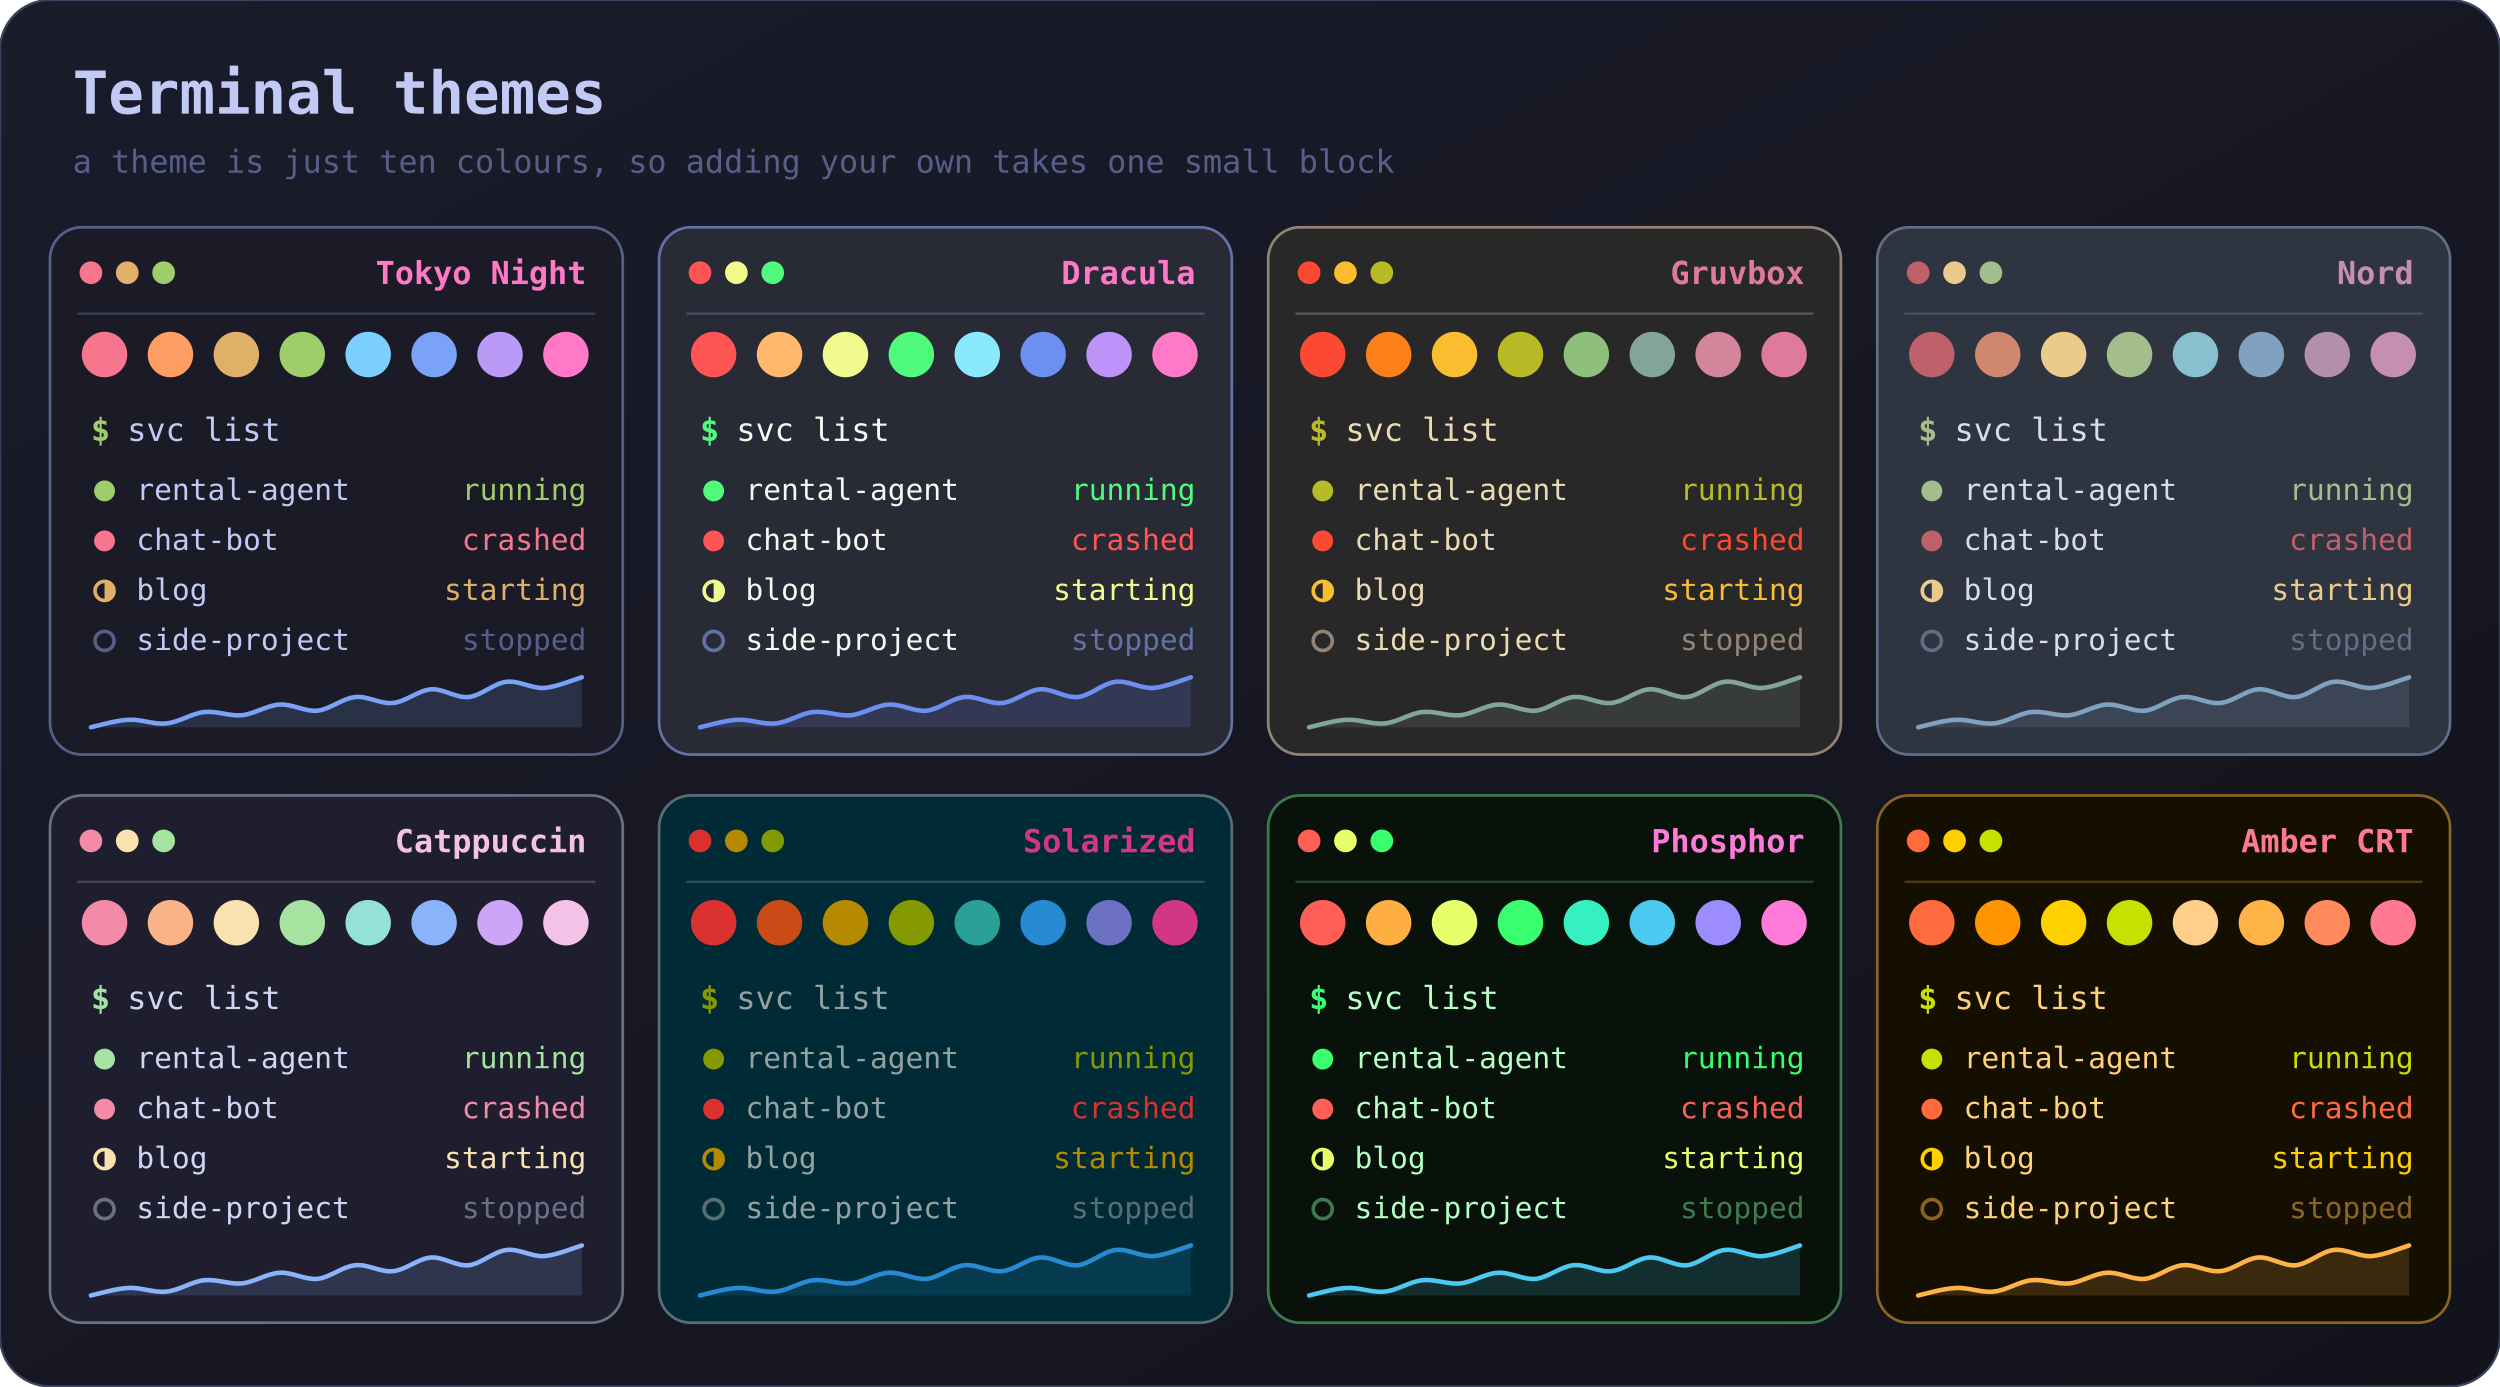
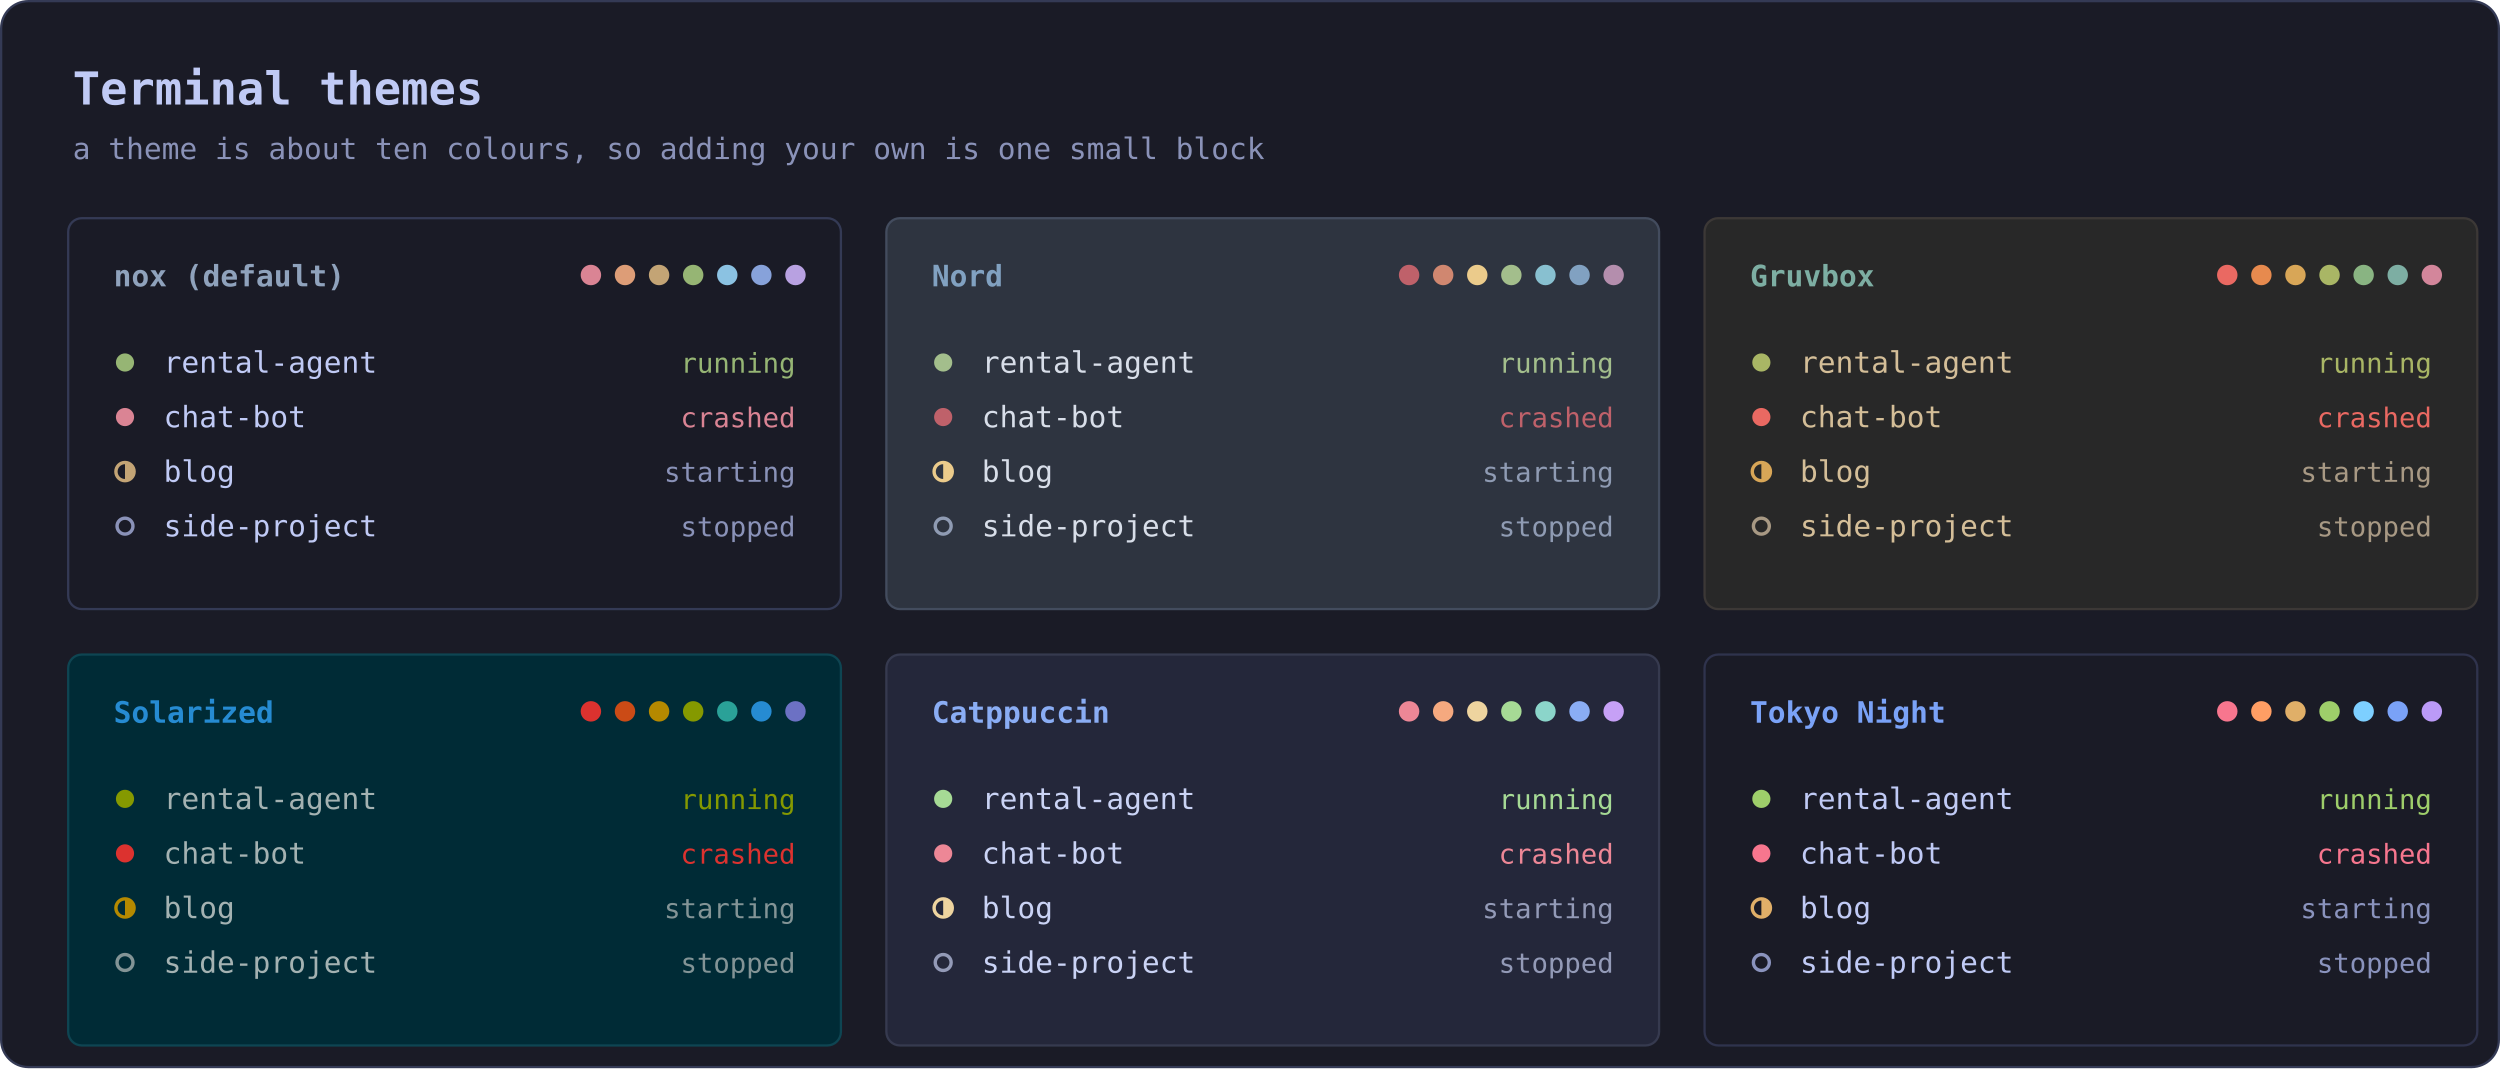
- <svg xmlns="http://www.w3.org/2000/svg" width="1100" height="610" viewBox="0 0 1100 610" role="img" aria-labelledby="title desc" font-family="ui-monospace, 'Cascadia Code', 'SF Mono', Menlo, Consolas, 'DejaVu Sans Mono', monospace">
+ <svg xmlns="http://www.w3.org/2000/svg" width="1100" height="470" viewBox="0 0 1100 470" role="img" aria-labelledby="title desc" font-family="ui-monospace, 'Cascadia Code', 'SF Mono', Menlo, Consolas, 'DejaVu Sans Mono', monospace">
  <style>
@keyframes blink{0%,49%{opacity:1}50%,100%{opacity:0}}
- @keyframes pulse{0%,100%{opacity:.30}50%{opacity:.05}}
- @keyframes flow{to{stroke-dashoffset:-18}}
- @keyframes bar{0%,100%{opacity:1}50%{opacity:.55}}
- .blink{animation:blink 1.1s steps(1) infinite}
- .pulse{animation:pulse 2s ease-in-out infinite}
- .flow{animation:flow 1s linear infinite}
- .breathe{animation:bar 2.4s ease-in-out infinite}
- @media (prefers-reduced-motion:reduce){.blink,.pulse,.flow,.breathe{animation:none}}
+ @keyframes breathe{0%,100%{opacity:1}50%{opacity:.62}}
+ .blink{animation:blink 1.2s steps(1) infinite}
+ .breathe{animation:breathe 3.4s ease-in-out infinite}
+ @media (prefers-reduced-motion:reduce){.blink,.breathe{animation:none}}
</style>
-   <defs>
-     <linearGradient id="bgt" x1="0" y1="0" x2="1" y2="1">
-       <stop offset="0" stop-color="#1b1c2b" />
-       <stop offset="1" stop-color="#12131b" />
-     </linearGradient>
-   </defs>
-   <rect x="0" y="0" width="1100" height="610" rx="22" fill="url(#bgt)" stroke="#3b4261" stroke-width="1" />
-   <text x="32" y="50" font-size="26" fill="#c0caf5" font-weight="800">Terminal themes</text>
-   <text x="32" y="76" font-size="14" fill="#565f89">a theme is just ten colours, so adding your own takes one small block</text>
-   <rect x="22" y="100" width="252" height="232" rx="14" fill="#1a1b26" stroke="#565f89" stroke-width="1.2" />
-   <circle cx="40" cy="120" r="5" fill="#f7768e" />
-   <circle cx="56" cy="120" r="5" fill="#e0af68" />
-   <circle cx="72" cy="120" r="5" fill="#9ece6a" />
-   <text x="258" y="125" font-size="14" fill="#ff79c6" font-weight="800" text-anchor="end">Tokyo Night</text>
-   <line x1="34" y1="138" x2="262" y2="138" stroke="#565f89" stroke-width="1" opacity="0.5" />
-   <circle cx="46" cy="156" r="10" fill="#f7768e" />
-   <circle cx="75" cy="156" r="10" fill="#ff9e64" />
-   <circle cx="104" cy="156" r="10" fill="#e0af68" />
-   <circle cx="133" cy="156" r="10" fill="#9ece6a" />
-   <circle cx="162" cy="156" r="10" fill="#7dcfff" />
-   <circle cx="191" cy="156" r="10" fill="#7aa2f7" />
-   <circle cx="220" cy="156" r="10" fill="#bb9af7" />
-   <circle cx="249" cy="156" r="10" fill="#ff79c6" />
-   <text x="40" y="194" font-size="14" fill="#9ece6a" font-weight="700">$</text>
-   <text x="56" y="194" font-size="14" fill="#c0caf5">svc list</text>
-   <circle cx="46" cy="216" r="4.6" fill="#9ece6a" />
-   <text x="60" y="220" font-size="13" fill="#c0caf5">rental-agent</text>
-   <text x="258" y="220" font-size="13" fill="#9ece6a" text-anchor="end">running</text>
-   <circle cx="46" cy="238" r="4.6" fill="#f7768e" />
-   <text x="60" y="242" font-size="13" fill="#c0caf5">chat-bot</text>
-   <text x="258" y="242" font-size="13" fill="#f7768e" text-anchor="end">crashed</text>
-   <circle cx="46" cy="260" r="4.2" fill="none" stroke="#e0af68" stroke-width="1.6" />
-   <path d="M46 255.8 A4.2 4.2 0 0 1 46 264.2 Z" fill="#e0af68" />
-   <text x="60" y="264" font-size="13" fill="#c0caf5">blog</text>
-   <text x="258" y="264" font-size="13" fill="#e0af68" text-anchor="end">starting</text>
-   <circle cx="46" cy="282" r="4.2" fill="none" stroke="#565f89" stroke-width="1.6" />
-   <text x="60" y="286" font-size="13" fill="#c0caf5">side-project</text>
-   <text x="258" y="286" font-size="13" fill="#565f89" text-anchor="end">stopped</text>
-   <path d="M40.0 320.0 C42.8 319.4 51.1 316.9 56.6 316.7 C62.2 316.4 67.7 318.9 73.2 318.3 C78.8 317.8 84.3 313.9 89.8 313.3 C95.4 312.7 100.9 315.2 106.5 314.7 C112.0 314.1 117.5 310.3 123.1 310.0 C128.6 309.7 134.2 313.2 139.7 312.7 C145.2 312.1 150.8 307.2 156.3 306.7 C161.8 306.1 167.4 309.9 172.9 309.3 C178.5 308.8 184.0 303.8 189.5 303.3 C195.1 302.9 200.6 307.2 206.2 306.7 C211.7 306.1 217.2 300.7 222.8 300.0 C228.3 299.3 233.8 303.0 239.4 302.7 C244.9 302.3 253.2 298.8 256.0 298.0 L256 320 L40 320 Z" fill="#7aa2f7" fill-opacity="0.16" />
-   <path d="M40.0 320.0 C42.8 319.4 51.1 316.9 56.6 316.7 C62.2 316.4 67.7 318.9 73.2 318.3 C78.8 317.8 84.3 313.9 89.8 313.3 C95.4 312.7 100.9 315.2 106.5 314.7 C112.0 314.1 117.5 310.3 123.1 310.0 C128.6 309.7 134.2 313.2 139.7 312.7 C145.2 312.1 150.8 307.2 156.3 306.7 C161.8 306.1 167.4 309.9 172.9 309.3 C178.5 308.8 184.0 303.8 189.5 303.3 C195.1 302.9 200.6 307.2 206.2 306.7 C211.7 306.1 217.2 300.7 222.8 300.0 C228.3 299.3 233.8 303.0 239.4 302.7 C244.9 302.3 253.2 298.8 256.0 298.0" fill="none" stroke="#7aa2f7" stroke-width="2" stroke-linecap="round" stroke-linejoin="round" />
-   <rect x="290" y="100" width="252" height="232" rx="14" fill="#282a36" stroke="#6272a4" stroke-width="1.2" />
-   <circle cx="308" cy="120" r="5" fill="#ff5555" />
-   <circle cx="324" cy="120" r="5" fill="#f1fa8c" />
-   <circle cx="340" cy="120" r="5" fill="#50fa7b" />
-   <text x="526" y="125" font-size="14" fill="#ff79c6" font-weight="800" text-anchor="end">Dracula</text>
-   <line x1="302" y1="138" x2="530" y2="138" stroke="#6272a4" stroke-width="1" opacity="0.5" />
-   <circle cx="314" cy="156" r="10" fill="#ff5555" />
-   <circle cx="343" cy="156" r="10" fill="#ffb86c" />
-   <circle cx="372" cy="156" r="10" fill="#f1fa8c" />
-   <circle cx="401" cy="156" r="10" fill="#50fa7b" />
-   <circle cx="430" cy="156" r="10" fill="#8be9fd" />
-   <circle cx="459" cy="156" r="10" fill="#6d8ff0" />
-   <circle cx="488" cy="156" r="10" fill="#bd93f9" />
-   <circle cx="517" cy="156" r="10" fill="#ff79c6" />
-   <text x="308" y="194" font-size="14" fill="#50fa7b" font-weight="700">$</text>
-   <text x="324" y="194" font-size="14" fill="#f8f8f2">svc list</text>
-   <circle cx="314" cy="216" r="4.6" fill="#50fa7b" />
-   <text x="328" y="220" font-size="13" fill="#f8f8f2">rental-agent</text>
-   <text x="526" y="220" font-size="13" fill="#50fa7b" text-anchor="end">running</text>
-   <circle cx="314" cy="238" r="4.6" fill="#ff5555" />
-   <text x="328" y="242" font-size="13" fill="#f8f8f2">chat-bot</text>
-   <text x="526" y="242" font-size="13" fill="#ff5555" text-anchor="end">crashed</text>
-   <circle cx="314" cy="260" r="4.2" fill="none" stroke="#f1fa8c" stroke-width="1.6" />
-   <path d="M314 255.8 A4.2 4.2 0 0 1 314 264.2 Z" fill="#f1fa8c" />
-   <text x="328" y="264" font-size="13" fill="#f8f8f2">blog</text>
-   <text x="526" y="264" font-size="13" fill="#f1fa8c" text-anchor="end">starting</text>
-   <circle cx="314" cy="282" r="4.2" fill="none" stroke="#6272a4" stroke-width="1.6" />
-   <text x="328" y="286" font-size="13" fill="#f8f8f2">side-project</text>
-   <text x="526" y="286" font-size="13" fill="#6272a4" text-anchor="end">stopped</text>
-   <path d="M308.0 320.0 C310.8 319.4 319.1 316.9 324.6 316.7 C330.2 316.4 335.7 318.9 341.2 318.3 C346.8 317.8 352.3 313.9 357.8 313.3 C363.4 312.7 368.9 315.2 374.5 314.7 C380.0 314.1 385.5 310.3 391.1 310.0 C396.6 309.7 402.2 313.2 407.7 312.7 C413.2 312.1 418.8 307.2 424.3 306.7 C429.8 306.1 435.4 309.9 440.9 309.3 C446.5 308.8 452.0 303.8 457.5 303.3 C463.1 302.9 468.6 307.2 474.2 306.7 C479.7 306.1 485.2 300.7 490.8 300.0 C496.3 299.3 501.8 303.0 507.4 302.7 C512.9 302.3 521.2 298.8 524.0 298.0 L524 320 L308 320 Z" fill="#6d8ff0" fill-opacity="0.16" />
-   <path d="M308.0 320.0 C310.8 319.4 319.1 316.9 324.6 316.7 C330.2 316.4 335.7 318.9 341.2 318.3 C346.8 317.8 352.3 313.9 357.8 313.3 C363.4 312.7 368.9 315.2 374.5 314.7 C380.0 314.1 385.5 310.3 391.1 310.0 C396.6 309.7 402.2 313.2 407.7 312.7 C413.2 312.1 418.8 307.2 424.3 306.7 C429.8 306.1 435.4 309.9 440.9 309.3 C446.5 308.8 452.0 303.8 457.5 303.3 C463.1 302.9 468.6 307.2 474.2 306.7 C479.7 306.1 485.2 300.7 490.8 300.0 C496.3 299.3 501.8 303.0 507.4 302.7 C512.9 302.3 521.2 298.8 524.0 298.0" fill="none" stroke="#6d8ff0" stroke-width="2" stroke-linecap="round" stroke-linejoin="round" />
-   <rect x="558" y="100" width="252" height="232" rx="14" fill="#282828" stroke="#928374" stroke-width="1.2" />
-   <circle cx="576" cy="120" r="5" fill="#fb4934" />
-   <circle cx="592" cy="120" r="5" fill="#fabd2f" />
-   <circle cx="608" cy="120" r="5" fill="#b8bb26" />
-   <text x="794" y="125" font-size="14" fill="#e07a9b" font-weight="800" text-anchor="end">Gruvbox</text>
-   <line x1="570" y1="138" x2="798" y2="138" stroke="#928374" stroke-width="1" opacity="0.5" />
-   <circle cx="582" cy="156" r="10" fill="#fb4934" />
-   <circle cx="611" cy="156" r="10" fill="#fe8019" />
-   <circle cx="640" cy="156" r="10" fill="#fabd2f" />
-   <circle cx="669" cy="156" r="10" fill="#b8bb26" />
-   <circle cx="698" cy="156" r="10" fill="#8ec07c" />
-   <circle cx="727" cy="156" r="10" fill="#83a598" />
-   <circle cx="756" cy="156" r="10" fill="#d3869b" />
-   <circle cx="785" cy="156" r="10" fill="#e07a9b" />
-   <text x="576" y="194" font-size="14" fill="#b8bb26" font-weight="700">$</text>
-   <text x="592" y="194" font-size="14" fill="#ebdbb2">svc list</text>
-   <circle cx="582" cy="216" r="4.6" fill="#b8bb26" />
-   <text x="596" y="220" font-size="13" fill="#ebdbb2">rental-agent</text>
-   <text x="794" y="220" font-size="13" fill="#b8bb26" text-anchor="end">running</text>
-   <circle cx="582" cy="238" r="4.6" fill="#fb4934" />
-   <text x="596" y="242" font-size="13" fill="#ebdbb2">chat-bot</text>
-   <text x="794" y="242" font-size="13" fill="#fb4934" text-anchor="end">crashed</text>
-   <circle cx="582" cy="260" r="4.2" fill="none" stroke="#fabd2f" stroke-width="1.6" />
-   <path d="M582 255.8 A4.2 4.2 0 0 1 582 264.2 Z" fill="#fabd2f" />
-   <text x="596" y="264" font-size="13" fill="#ebdbb2">blog</text>
-   <text x="794" y="264" font-size="13" fill="#fabd2f" text-anchor="end">starting</text>
-   <circle cx="582" cy="282" r="4.2" fill="none" stroke="#928374" stroke-width="1.6" />
-   <text x="596" y="286" font-size="13" fill="#ebdbb2">side-project</text>
-   <text x="794" y="286" font-size="13" fill="#928374" text-anchor="end">stopped</text>
-   <path d="M576.0 320.0 C578.8 319.4 587.1 316.9 592.6 316.7 C598.2 316.4 603.7 318.9 609.2 318.3 C614.8 317.8 620.3 313.9 625.8 313.3 C631.4 312.7 636.9 315.2 642.5 314.7 C648.0 314.1 653.5 310.3 659.1 310.0 C664.6 309.7 670.2 313.2 675.7 312.7 C681.2 312.1 686.8 307.2 692.3 306.7 C697.8 306.1 703.4 309.9 708.9 309.3 C714.5 308.8 720.0 303.8 725.5 303.3 C731.1 302.9 736.6 307.2 742.2 306.7 C747.7 306.1 753.2 300.7 758.8 300.0 C764.3 299.3 769.8 303.0 775.4 302.7 C780.9 302.3 789.2 298.8 792.0 298.0 L792 320 L576 320 Z" fill="#83a598" fill-opacity="0.16" />
-   <path d="M576.0 320.0 C578.8 319.4 587.1 316.9 592.6 316.7 C598.2 316.4 603.7 318.9 609.2 318.3 C614.8 317.8 620.3 313.9 625.8 313.3 C631.4 312.7 636.9 315.2 642.5 314.7 C648.0 314.1 653.5 310.3 659.1 310.0 C664.6 309.7 670.2 313.2 675.7 312.7 C681.2 312.1 686.8 307.2 692.3 306.7 C697.8 306.1 703.4 309.9 708.9 309.3 C714.5 308.8 720.0 303.8 725.5 303.3 C731.1 302.9 736.6 307.2 742.2 306.7 C747.7 306.1 753.2 300.7 758.8 300.0 C764.3 299.3 769.8 303.0 775.4 302.7 C780.9 302.3 789.2 298.8 792.0 298.0" fill="none" stroke="#83a598" stroke-width="2" stroke-linecap="round" stroke-linejoin="round" />
-   <rect x="826" y="100" width="252" height="232" rx="14" fill="#2e3440" stroke="#616e88" stroke-width="1.2" />
-   <circle cx="844" cy="120" r="5" fill="#bf616a" />
-   <circle cx="860" cy="120" r="5" fill="#ebcb8b" />
-   <circle cx="876" cy="120" r="5" fill="#a3be8c" />
-   <text x="1062" y="125" font-size="14" fill="#c58fb2" font-weight="800" text-anchor="end">Nord</text>
-   <line x1="838" y1="138" x2="1066" y2="138" stroke="#616e88" stroke-width="1" opacity="0.5" />
-   <circle cx="850" cy="156" r="10" fill="#bf616a" />
-   <circle cx="879" cy="156" r="10" fill="#d08770" />
-   <circle cx="908" cy="156" r="10" fill="#ebcb8b" />
-   <circle cx="937" cy="156" r="10" fill="#a3be8c" />
-   <circle cx="966" cy="156" r="10" fill="#88c0d0" />
-   <circle cx="995" cy="156" r="10" fill="#81a1c1" />
-   <circle cx="1024" cy="156" r="10" fill="#b48ead" />
-   <circle cx="1053" cy="156" r="10" fill="#c58fb2" />
-   <text x="844" y="194" font-size="14" fill="#a3be8c" font-weight="700">$</text>
-   <text x="860" y="194" font-size="14" fill="#d8dee9">svc list</text>
-   <circle cx="850" cy="216" r="4.6" fill="#a3be8c" />
-   <text x="864" y="220" font-size="13" fill="#d8dee9">rental-agent</text>
-   <text x="1062" y="220" font-size="13" fill="#a3be8c" text-anchor="end">running</text>
-   <circle cx="850" cy="238" r="4.6" fill="#bf616a" />
-   <text x="864" y="242" font-size="13" fill="#d8dee9">chat-bot</text>
-   <text x="1062" y="242" font-size="13" fill="#bf616a" text-anchor="end">crashed</text>
-   <circle cx="850" cy="260" r="4.2" fill="none" stroke="#ebcb8b" stroke-width="1.6" />
-   <path d="M850 255.8 A4.2 4.2 0 0 1 850 264.2 Z" fill="#ebcb8b" />
-   <text x="864" y="264" font-size="13" fill="#d8dee9">blog</text>
-   <text x="1062" y="264" font-size="13" fill="#ebcb8b" text-anchor="end">starting</text>
-   <circle cx="850" cy="282" r="4.2" fill="none" stroke="#616e88" stroke-width="1.6" />
-   <text x="864" y="286" font-size="13" fill="#d8dee9">side-project</text>
-   <text x="1062" y="286" font-size="13" fill="#616e88" text-anchor="end">stopped</text>
-   <path d="M844.0 320.0 C846.8 319.4 855.1 316.9 860.6 316.7 C866.2 316.4 871.7 318.9 877.2 318.3 C882.8 317.8 888.3 313.9 893.8 313.3 C899.4 312.7 904.9 315.2 910.5 314.7 C916.0 314.1 921.5 310.3 927.1 310.0 C932.6 309.7 938.2 313.2 943.7 312.7 C949.2 312.1 954.8 307.2 960.3 306.7 C965.8 306.1 971.4 309.9 976.9 309.3 C982.5 308.8 988.0 303.8 993.5 303.3 C999.1 302.9 1004.6 307.2 1010.2 306.7 C1015.7 306.1 1021.2 300.7 1026.8 300.0 C1032.3 299.3 1037.8 303.0 1043.4 302.7 C1048.9 302.3 1057.2 298.8 1060.0 298.0 L1060 320 L844 320 Z" fill="#81a1c1" fill-opacity="0.16" />
-   <path d="M844.0 320.0 C846.8 319.4 855.1 316.9 860.6 316.7 C866.2 316.4 871.7 318.9 877.2 318.3 C882.8 317.8 888.3 313.9 893.8 313.3 C899.4 312.7 904.9 315.2 910.5 314.7 C916.0 314.1 921.5 310.3 927.1 310.0 C932.6 309.7 938.2 313.2 943.7 312.7 C949.2 312.1 954.8 307.2 960.3 306.7 C965.8 306.1 971.4 309.9 976.9 309.3 C982.5 308.8 988.0 303.8 993.5 303.3 C999.1 302.9 1004.6 307.2 1010.2 306.7 C1015.7 306.1 1021.2 300.7 1026.8 300.0 C1032.3 299.3 1037.8 303.0 1043.4 302.7 C1048.9 302.3 1057.2 298.8 1060.0 298.0" fill="none" stroke="#81a1c1" stroke-width="2" stroke-linecap="round" stroke-linejoin="round" />
-   <rect x="22" y="350" width="252" height="232" rx="14" fill="#1e1e2e" stroke="#6c7086" stroke-width="1.2" />
-   <circle cx="40" cy="370" r="5" fill="#f38ba8" />
-   <circle cx="56" cy="370" r="5" fill="#f9e2af" />
-   <circle cx="72" cy="370" r="5" fill="#a6e3a1" />
-   <text x="258" y="375" font-size="14" fill="#f5c2e7" font-weight="800" text-anchor="end">Catppuccin</text>
-   <line x1="34" y1="388" x2="262" y2="388" stroke="#6c7086" stroke-width="1" opacity="0.5" />
-   <circle cx="46" cy="406" r="10" fill="#f38ba8" />
-   <circle cx="75" cy="406" r="10" fill="#fab387" />
-   <circle cx="104" cy="406" r="10" fill="#f9e2af" />
-   <circle cx="133" cy="406" r="10" fill="#a6e3a1" />
-   <circle cx="162" cy="406" r="10" fill="#94e2d5" />
-   <circle cx="191" cy="406" r="10" fill="#89b4fa" />
-   <circle cx="220" cy="406" r="10" fill="#cba6f7" />
-   <circle cx="249" cy="406" r="10" fill="#f5c2e7" />
-   <text x="40" y="444" font-size="14" fill="#a6e3a1" font-weight="700">$</text>
-   <text x="56" y="444" font-size="14" fill="#cdd6f4">svc list</text>
-   <circle cx="46" cy="466" r="4.6" fill="#a6e3a1" />
-   <text x="60" y="470" font-size="13" fill="#cdd6f4">rental-agent</text>
-   <text x="258" y="470" font-size="13" fill="#a6e3a1" text-anchor="end">running</text>
-   <circle cx="46" cy="488" r="4.6" fill="#f38ba8" />
-   <text x="60" y="492" font-size="13" fill="#cdd6f4">chat-bot</text>
-   <text x="258" y="492" font-size="13" fill="#f38ba8" text-anchor="end">crashed</text>
-   <circle cx="46" cy="510" r="4.2" fill="none" stroke="#f9e2af" stroke-width="1.6" />
-   <path d="M46 505.8 A4.2 4.2 0 0 1 46 514.2 Z" fill="#f9e2af" />
-   <text x="60" y="514" font-size="13" fill="#cdd6f4">blog</text>
-   <text x="258" y="514" font-size="13" fill="#f9e2af" text-anchor="end">starting</text>
-   <circle cx="46" cy="532" r="4.2" fill="none" stroke="#6c7086" stroke-width="1.6" />
-   <text x="60" y="536" font-size="13" fill="#cdd6f4">side-project</text>
-   <text x="258" y="536" font-size="13" fill="#6c7086" text-anchor="end">stopped</text>
-   <path d="M40.0 570.0 C42.8 569.4 51.1 566.9 56.6 566.7 C62.2 566.4 67.7 568.9 73.2 568.3 C78.8 567.8 84.3 563.9 89.8 563.3 C95.4 562.7 100.9 565.2 106.5 564.7 C112.0 564.1 117.5 560.3 123.1 560.0 C128.6 559.7 134.2 563.2 139.7 562.7 C145.2 562.1 150.8 557.2 156.3 556.7 C161.8 556.1 167.4 559.9 172.9 559.3 C178.5 558.8 184.0 553.8 189.5 553.3 C195.1 552.9 200.6 557.2 206.2 556.7 C211.7 556.1 217.2 550.7 222.8 550.0 C228.3 549.3 233.8 553.0 239.4 552.7 C244.9 552.3 253.2 548.8 256.0 548.0 L256 570 L40 570 Z" fill="#89b4fa" fill-opacity="0.16" />
-   <path d="M40.0 570.0 C42.8 569.4 51.1 566.9 56.6 566.7 C62.2 566.4 67.7 568.9 73.2 568.3 C78.8 567.8 84.3 563.9 89.8 563.3 C95.4 562.7 100.9 565.2 106.5 564.7 C112.0 564.1 117.5 560.3 123.1 560.0 C128.6 559.7 134.2 563.2 139.7 562.7 C145.2 562.1 150.8 557.2 156.3 556.7 C161.8 556.1 167.4 559.9 172.9 559.3 C178.5 558.8 184.0 553.8 189.5 553.3 C195.1 552.9 200.6 557.2 206.2 556.7 C211.7 556.1 217.2 550.7 222.8 550.0 C228.3 549.3 233.8 553.0 239.4 552.7 C244.9 552.3 253.2 548.8 256.0 548.0" fill="none" stroke="#89b4fa" stroke-width="2" stroke-linecap="round" stroke-linejoin="round" />
-   <rect x="290" y="350" width="252" height="232" rx="14" fill="#002b36" stroke="#586e75" stroke-width="1.2" />
-   <circle cx="308" cy="370" r="5" fill="#dc322f" />
-   <circle cx="324" cy="370" r="5" fill="#b58900" />
-   <circle cx="340" cy="370" r="5" fill="#859900" />
-   <text x="526" y="375" font-size="14" fill="#d33682" font-weight="800" text-anchor="end">Solarized</text>
-   <line x1="302" y1="388" x2="530" y2="388" stroke="#586e75" stroke-width="1" opacity="0.5" />
-   <circle cx="314" cy="406" r="10" fill="#dc322f" />
-   <circle cx="343" cy="406" r="10" fill="#cb4b16" />
-   <circle cx="372" cy="406" r="10" fill="#b58900" />
-   <circle cx="401" cy="406" r="10" fill="#859900" />
-   <circle cx="430" cy="406" r="10" fill="#2aa198" />
-   <circle cx="459" cy="406" r="10" fill="#268bd2" />
-   <circle cx="488" cy="406" r="10" fill="#6c71c4" />
-   <circle cx="517" cy="406" r="10" fill="#d33682" />
-   <text x="308" y="444" font-size="14" fill="#859900" font-weight="700">$</text>
-   <text x="324" y="444" font-size="14" fill="#93a1a1">svc list</text>
-   <circle cx="314" cy="466" r="4.6" fill="#859900" />
-   <text x="328" y="470" font-size="13" fill="#93a1a1">rental-agent</text>
-   <text x="526" y="470" font-size="13" fill="#859900" text-anchor="end">running</text>
-   <circle cx="314" cy="488" r="4.6" fill="#dc322f" />
-   <text x="328" y="492" font-size="13" fill="#93a1a1">chat-bot</text>
-   <text x="526" y="492" font-size="13" fill="#dc322f" text-anchor="end">crashed</text>
-   <circle cx="314" cy="510" r="4.2" fill="none" stroke="#b58900" stroke-width="1.6" />
-   <path d="M314 505.8 A4.2 4.2 0 0 1 314 514.2 Z" fill="#b58900" />
-   <text x="328" y="514" font-size="13" fill="#93a1a1">blog</text>
-   <text x="526" y="514" font-size="13" fill="#b58900" text-anchor="end">starting</text>
-   <circle cx="314" cy="532" r="4.2" fill="none" stroke="#586e75" stroke-width="1.6" />
-   <text x="328" y="536" font-size="13" fill="#93a1a1">side-project</text>
-   <text x="526" y="536" font-size="13" fill="#586e75" text-anchor="end">stopped</text>
-   <path d="M308.0 570.0 C310.8 569.4 319.1 566.9 324.6 566.7 C330.2 566.4 335.7 568.9 341.2 568.3 C346.8 567.8 352.3 563.9 357.8 563.3 C363.4 562.7 368.9 565.2 374.5 564.7 C380.0 564.1 385.5 560.3 391.1 560.0 C396.6 559.7 402.2 563.2 407.7 562.7 C413.2 562.1 418.8 557.2 424.3 556.7 C429.8 556.1 435.4 559.9 440.9 559.3 C446.5 558.8 452.0 553.8 457.5 553.3 C463.1 552.9 468.6 557.2 474.2 556.7 C479.7 556.1 485.2 550.7 490.8 550.0 C496.3 549.3 501.8 553.0 507.4 552.7 C512.9 552.3 521.2 548.8 524.0 548.0 L524 570 L308 570 Z" fill="#268bd2" fill-opacity="0.16" />
-   <path d="M308.0 570.0 C310.8 569.4 319.1 566.9 324.6 566.7 C330.2 566.4 335.7 568.9 341.2 568.3 C346.8 567.8 352.3 563.9 357.8 563.3 C363.4 562.7 368.9 565.2 374.5 564.7 C380.0 564.1 385.5 560.3 391.1 560.0 C396.6 559.7 402.2 563.2 407.7 562.7 C413.2 562.1 418.8 557.2 424.3 556.7 C429.8 556.1 435.4 559.9 440.9 559.3 C446.5 558.8 452.0 553.8 457.5 553.3 C463.1 552.9 468.6 557.2 474.2 556.7 C479.7 556.1 485.2 550.7 490.8 550.0 C496.3 549.3 501.8 553.0 507.4 552.7 C512.9 552.3 521.2 548.8 524.0 548.0" fill="none" stroke="#268bd2" stroke-width="2" stroke-linecap="round" stroke-linejoin="round" />
-   <rect x="558" y="350" width="252" height="232" rx="14" fill="#08110a" stroke="#3f7a4d" stroke-width="1.2" />
-   <circle cx="576" cy="370" r="5" fill="#ff5f56" />
-   <circle cx="592" cy="370" r="5" fill="#e6ff6b" />
-   <circle cx="608" cy="370" r="5" fill="#39ff6e" />
-   <text x="794" y="375" font-size="14" fill="#ff7ad9" font-weight="800" text-anchor="end">Phosphor</text>
-   <line x1="570" y1="388" x2="798" y2="388" stroke="#3f7a4d" stroke-width="1" opacity="0.5" />
-   <circle cx="582" cy="406" r="10" fill="#ff5f56" />
-   <circle cx="611" cy="406" r="10" fill="#ffae42" />
-   <circle cx="640" cy="406" r="10" fill="#e6ff6b" />
-   <circle cx="669" cy="406" r="10" fill="#39ff6e" />
-   <circle cx="698" cy="406" r="10" fill="#35f0c0" />
-   <circle cx="727" cy="406" r="10" fill="#4cc9f0" />
-   <circle cx="756" cy="406" r="10" fill="#9d8cff" />
-   <circle cx="785" cy="406" r="10" fill="#ff7ad9" />
-   <text x="576" y="444" font-size="14" fill="#39ff6e" font-weight="700">$</text>
-   <text x="592" y="444" font-size="14" fill="#b6ffc4">svc list</text>
-   <circle cx="582" cy="466" r="4.6" fill="#39ff6e" />
-   <text x="596" y="470" font-size="13" fill="#b6ffc4">rental-agent</text>
-   <text x="794" y="470" font-size="13" fill="#39ff6e" text-anchor="end">running</text>
-   <circle cx="582" cy="488" r="4.6" fill="#ff5f56" />
-   <text x="596" y="492" font-size="13" fill="#b6ffc4">chat-bot</text>
-   <text x="794" y="492" font-size="13" fill="#ff5f56" text-anchor="end">crashed</text>
-   <circle cx="582" cy="510" r="4.2" fill="none" stroke="#e6ff6b" stroke-width="1.6" />
-   <path d="M582 505.8 A4.2 4.2 0 0 1 582 514.2 Z" fill="#e6ff6b" />
-   <text x="596" y="514" font-size="13" fill="#b6ffc4">blog</text>
-   <text x="794" y="514" font-size="13" fill="#e6ff6b" text-anchor="end">starting</text>
-   <circle cx="582" cy="532" r="4.2" fill="none" stroke="#3f7a4d" stroke-width="1.6" />
-   <text x="596" y="536" font-size="13" fill="#b6ffc4">side-project</text>
-   <text x="794" y="536" font-size="13" fill="#3f7a4d" text-anchor="end">stopped</text>
-   <path d="M576.0 570.0 C578.8 569.4 587.1 566.9 592.6 566.7 C598.2 566.4 603.7 568.9 609.2 568.3 C614.8 567.8 620.3 563.9 625.8 563.3 C631.4 562.7 636.9 565.2 642.5 564.7 C648.0 564.1 653.5 560.3 659.1 560.0 C664.6 559.7 670.2 563.2 675.7 562.7 C681.2 562.1 686.8 557.2 692.3 556.7 C697.8 556.1 703.4 559.9 708.9 559.3 C714.5 558.8 720.0 553.8 725.5 553.3 C731.1 552.9 736.6 557.2 742.2 556.7 C747.7 556.1 753.2 550.7 758.8 550.0 C764.3 549.3 769.8 553.0 775.4 552.7 C780.9 552.3 789.2 548.8 792.0 548.0 L792 570 L576 570 Z" fill="#4cc9f0" fill-opacity="0.16" />
-   <path d="M576.0 570.0 C578.8 569.4 587.1 566.9 592.6 566.7 C598.2 566.4 603.7 568.9 609.2 568.3 C614.8 567.8 620.3 563.9 625.8 563.3 C631.4 562.7 636.9 565.2 642.5 564.7 C648.0 564.1 653.5 560.3 659.1 560.0 C664.6 559.7 670.2 563.2 675.7 562.7 C681.2 562.1 686.8 557.2 692.3 556.7 C697.8 556.1 703.4 559.9 708.9 559.3 C714.5 558.8 720.0 553.8 725.5 553.3 C731.1 552.9 736.6 557.2 742.2 556.7 C747.7 556.1 753.2 550.7 758.8 550.0 C764.3 549.3 769.8 553.0 775.4 552.7 C780.9 552.3 789.2 548.8 792.0 548.0" fill="none" stroke="#4cc9f0" stroke-width="2" stroke-linecap="round" stroke-linejoin="round" />
-   <rect x="826" y="350" width="252" height="232" rx="14" fill="#150f02" stroke="#8a6420" stroke-width="1.2" />
-   <circle cx="844" cy="370" r="5" fill="#ff6b3d" />
-   <circle cx="860" cy="370" r="5" fill="#ffd000" />
-   <circle cx="876" cy="370" r="5" fill="#c8e000" />
-   <text x="1062" y="375" font-size="14" fill="#ff7a90" font-weight="800" text-anchor="end">Amber CRT</text>
-   <line x1="838" y1="388" x2="1066" y2="388" stroke="#8a6420" stroke-width="1" opacity="0.5" />
-   <circle cx="850" cy="406" r="10" fill="#ff6b3d" />
-   <circle cx="879" cy="406" r="10" fill="#ff9500" />
-   <circle cx="908" cy="406" r="10" fill="#ffd000" />
-   <circle cx="937" cy="406" r="10" fill="#c8e000" />
-   <circle cx="966" cy="406" r="10" fill="#ffcf8a" />
-   <circle cx="995" cy="406" r="10" fill="#ffb347" />
-   <circle cx="1024" cy="406" r="10" fill="#ff8a5c" />
-   <circle cx="1053" cy="406" r="10" fill="#ff7a90" />
-   <text x="844" y="444" font-size="14" fill="#c8e000" font-weight="700">$</text>
-   <text x="860" y="444" font-size="14" fill="#ffd27a">svc list</text>
-   <circle cx="850" cy="466" r="4.6" fill="#c8e000" />
-   <text x="864" y="470" font-size="13" fill="#ffd27a">rental-agent</text>
-   <text x="1062" y="470" font-size="13" fill="#c8e000" text-anchor="end">running</text>
-   <circle cx="850" cy="488" r="4.6" fill="#ff6b3d" />
-   <text x="864" y="492" font-size="13" fill="#ffd27a">chat-bot</text>
-   <text x="1062" y="492" font-size="13" fill="#ff6b3d" text-anchor="end">crashed</text>
-   <circle cx="850" cy="510" r="4.2" fill="none" stroke="#ffd000" stroke-width="1.6" />
-   <path d="M850 505.8 A4.2 4.2 0 0 1 850 514.2 Z" fill="#ffd000" />
-   <text x="864" y="514" font-size="13" fill="#ffd27a">blog</text>
-   <text x="1062" y="514" font-size="13" fill="#ffd000" text-anchor="end">starting</text>
-   <circle cx="850" cy="532" r="4.2" fill="none" stroke="#8a6420" stroke-width="1.6" />
-   <text x="864" y="536" font-size="13" fill="#ffd27a">side-project</text>
-   <text x="1062" y="536" font-size="13" fill="#8a6420" text-anchor="end">stopped</text>
-   <path d="M844.0 570.0 C846.8 569.4 855.1 566.9 860.6 566.7 C866.2 566.4 871.7 568.9 877.2 568.3 C882.8 567.8 888.3 563.9 893.8 563.3 C899.4 562.7 904.9 565.2 910.5 564.7 C916.0 564.1 921.5 560.3 927.1 560.0 C932.6 559.7 938.2 563.2 943.7 562.7 C949.2 562.1 954.8 557.2 960.3 556.7 C965.8 556.1 971.4 559.9 976.9 559.3 C982.5 558.8 988.0 553.8 993.5 553.3 C999.1 552.9 1004.6 557.2 1010.2 556.7 C1015.7 556.1 1021.2 550.7 1026.8 550.0 C1032.3 549.3 1037.8 553.0 1043.4 552.7 C1048.9 552.3 1057.2 548.8 1060.0 548.0 L1060 570 L844 570 Z" fill="#ffb347" fill-opacity="0.16" />
-   <path d="M844.0 570.0 C846.8 569.4 855.1 566.9 860.6 566.7 C866.2 566.4 871.7 568.9 877.2 568.3 C882.8 567.8 888.3 563.9 893.8 563.3 C899.4 562.7 904.9 565.2 910.5 564.7 C916.0 564.1 921.5 560.3 927.1 560.0 C932.6 559.7 938.2 563.2 943.7 562.7 C949.2 562.1 954.8 557.2 960.3 556.7 C965.8 556.1 971.4 559.9 976.9 559.3 C982.5 558.8 988.0 553.8 993.5 553.3 C999.1 552.9 1004.6 557.2 1010.2 556.7 C1015.7 556.1 1021.2 550.7 1026.8 550.0 C1032.3 549.3 1037.8 553.0 1043.4 552.7 C1048.9 552.3 1057.2 548.8 1060.0 548.0" fill="none" stroke="#ffb347" stroke-width="2" stroke-linecap="round" stroke-linejoin="round" />
+   <rect x="0.5" y="0.5" width="1099" height="469" rx="12" fill="#1a1b26" stroke="#343a55" stroke-width="1" />
+   <text x="32" y="46" font-size="20" fill="#c0caf5" font-weight="600">Terminal themes</text>
+   <text x="32" y="70" font-size="13" fill="#8a92b8">a theme is about ten colours, so adding your own is one small block</text>
+   <rect x="30" y="96" width="340" height="172" rx="6" fill="#1a1b26" stroke="#343a55" stroke-width="1" />
+   <text x="50" y="126" font-size="13" fill="#8fa2bc" font-weight="600">nox (default)</text>
+   <circle cx="260" cy="121" r="4.5" fill="#da8494" />
+   <circle cx="275" cy="121" r="4.5" fill="#dd9d77" />
+   <circle cx="290" cy="121" r="4.5" fill="#c3a475" />
+   <circle cx="305" cy="121" r="4.5" fill="#96b574" />
+   <circle cx="320" cy="121" r="4.5" fill="#8bc2e2" />
+   <circle cx="335" cy="121" r="4.5" fill="#87a2da" />
+   <circle cx="350" cy="121" r="4.5" fill="#b8a1e1" />
+   <circle cx="55" cy="159.5" r="4" fill="#96b574" />
+   <text x="72" y="164" font-size="13" fill="#c0caf5">rental-agent</text>
+   <text x="350" y="164" font-size="12" fill="#96b574" text-anchor="end">running</text>
+   <circle cx="55" cy="183.5" r="4" fill="#da8494" />
+   <text x="72" y="188" font-size="13" fill="#c0caf5">chat-bot</text>
+   <text x="350" y="188" font-size="12" fill="#da8494" text-anchor="end">crashed</text>
+   <circle cx="55" cy="207.5" r="4" fill="none" stroke="#c3a475" stroke-width="1.5" />
+   <path d="M55 203.5 A4 4 0 0 1 55 211.5 Z" fill="#c3a475" />
+   <text x="72" y="212" font-size="13" fill="#c0caf5">blog</text>
+   <text x="350" y="212" font-size="12" fill="#8a92b8" text-anchor="end">starting</text>
+   <circle cx="55" cy="231.5" r="3.5" fill="none" stroke="#8a92b8" stroke-width="1.5" />
+   <text x="72" y="236" font-size="13" fill="#c0caf5">side-project</text>
+   <text x="350" y="236" font-size="12" fill="#8a92b8" text-anchor="end">stopped</text>
+   <rect x="390" y="96" width="340" height="172" rx="6" fill="#2e3440" stroke="#434c5e" stroke-width="1" />
+   <text x="410" y="126" font-size="13" fill="#81a1c1" font-weight="600">Nord</text>
+   <circle cx="620" cy="121" r="4.5" fill="#bf616a" />
+   <circle cx="635" cy="121" r="4.5" fill="#d08770" />
+   <circle cx="650" cy="121" r="4.5" fill="#ebcb8b" />
+   <circle cx="665" cy="121" r="4.5" fill="#a3be8c" />
+   <circle cx="680" cy="121" r="4.5" fill="#88c0d0" />
+   <circle cx="695" cy="121" r="4.5" fill="#81a1c1" />
+   <circle cx="710" cy="121" r="4.5" fill="#b48ead" />
+   <circle cx="415" cy="159.5" r="4" fill="#a3be8c" />
+   <text x="432" y="164" font-size="13" fill="#d8dee9">rental-agent</text>
+   <text x="710" y="164" font-size="12" fill="#a3be8c" text-anchor="end">running</text>
+   <circle cx="415" cy="183.5" r="4" fill="#bf616a" />
+   <text x="432" y="188" font-size="13" fill="#d8dee9">chat-bot</text>
+   <text x="710" y="188" font-size="12" fill="#bf616a" text-anchor="end">crashed</text>
+   <circle cx="415" cy="207.5" r="4" fill="none" stroke="#ebcb8b" stroke-width="1.5" />
+   <path d="M415 203.5 A4 4 0 0 1 415 211.5 Z" fill="#ebcb8b" />
+   <text x="432" y="212" font-size="13" fill="#d8dee9">blog</text>
+   <text x="710" y="212" font-size="12" fill="#8f9bb3" text-anchor="end">starting</text>
+   <circle cx="415" cy="231.5" r="3.5" fill="none" stroke="#8f9bb3" stroke-width="1.5" />
+   <text x="432" y="236" font-size="13" fill="#d8dee9">side-project</text>
+   <text x="710" y="236" font-size="12" fill="#8f9bb3" text-anchor="end">stopped</text>
+   <rect x="750" y="96" width="340" height="172" rx="6" fill="#282828" stroke="#3c3836" stroke-width="1" />
+   <text x="770" y="126" font-size="13" fill="#7daea3" font-weight="600">Gruvbox</text>
+   <circle cx="980" cy="121" r="4.5" fill="#ea6962" />
+   <circle cx="995" cy="121" r="4.5" fill="#e78a4e" />
+   <circle cx="1010" cy="121" r="4.5" fill="#d8a657" />
+   <circle cx="1025" cy="121" r="4.5" fill="#a9b665" />
+   <circle cx="1040" cy="121" r="4.5" fill="#89b482" />
+   <circle cx="1055" cy="121" r="4.5" fill="#7daea3" />
+   <circle cx="1070" cy="121" r="4.5" fill="#d3869b" />
+   <circle cx="775" cy="159.5" r="4" fill="#a9b665" />
+   <text x="792" y="164" font-size="13" fill="#d4be98">rental-agent</text>
+   <text x="1070" y="164" font-size="12" fill="#a9b665" text-anchor="end">running</text>
+   <circle cx="775" cy="183.5" r="4" fill="#ea6962" />
+   <text x="792" y="188" font-size="13" fill="#d4be98">chat-bot</text>
+   <text x="1070" y="188" font-size="12" fill="#ea6962" text-anchor="end">crashed</text>
+   <circle cx="775" cy="207.5" r="4" fill="none" stroke="#d8a657" stroke-width="1.5" />
+   <path d="M775 203.5 A4 4 0 0 1 775 211.5 Z" fill="#d8a657" />
+   <text x="792" y="212" font-size="13" fill="#d4be98">blog</text>
+   <text x="1070" y="212" font-size="12" fill="#a89984" text-anchor="end">starting</text>
+   <circle cx="775" cy="231.5" r="3.5" fill="none" stroke="#a89984" stroke-width="1.5" />
+   <text x="792" y="236" font-size="13" fill="#d4be98">side-project</text>
+   <text x="1070" y="236" font-size="12" fill="#a89984" text-anchor="end">stopped</text>
+   <rect x="30" y="288" width="340" height="172" rx="6" fill="#002b36" stroke="#0e4552" stroke-width="1" />
+   <text x="50" y="318" font-size="13" fill="#268bd2" font-weight="600">Solarized</text>
+   <circle cx="260" cy="313" r="4.5" fill="#dc322f" />
+   <circle cx="275" cy="313" r="4.5" fill="#cb4b16" />
+   <circle cx="290" cy="313" r="4.5" fill="#b58900" />
+   <circle cx="305" cy="313" r="4.5" fill="#859900" />
+   <circle cx="320" cy="313" r="4.5" fill="#2aa198" />
+   <circle cx="335" cy="313" r="4.5" fill="#268bd2" />
+   <circle cx="350" cy="313" r="4.5" fill="#6c71c4" />
+   <circle cx="55" cy="351.5" r="4" fill="#859900" />
+   <text x="72" y="356" font-size="13" fill="#a4b2b2">rental-agent</text>
+   <text x="350" y="356" font-size="12" fill="#859900" text-anchor="end">running</text>
+   <circle cx="55" cy="375.5" r="4" fill="#dc322f" />
+   <text x="72" y="380" font-size="13" fill="#a4b2b2">chat-bot</text>
+   <text x="350" y="380" font-size="12" fill="#dc322f" text-anchor="end">crashed</text>
+   <circle cx="55" cy="399.5" r="4" fill="none" stroke="#b58900" stroke-width="1.5" />
+   <path d="M55 395.5 A4 4 0 0 1 55 403.5 Z" fill="#b58900" />
+   <text x="72" y="404" font-size="13" fill="#a4b2b2">blog</text>
+   <text x="350" y="404" font-size="12" fill="#839496" text-anchor="end">starting</text>
+   <circle cx="55" cy="423.5" r="3.5" fill="none" stroke="#839496" stroke-width="1.5" />
+   <text x="72" y="428" font-size="13" fill="#a4b2b2">side-project</text>
+   <text x="350" y="428" font-size="12" fill="#839496" text-anchor="end">stopped</text>
+   <rect x="390" y="288" width="340" height="172" rx="6" fill="#24273a" stroke="#363a4f" stroke-width="1" />
+   <text x="410" y="318" font-size="13" fill="#8aadf4" font-weight="600">Catppuccin</text>
+   <circle cx="620" cy="313" r="4.5" fill="#ed8796" />
+   <circle cx="635" cy="313" r="4.5" fill="#f5a97f" />
+   <circle cx="650" cy="313" r="4.5" fill="#eed49f" />
+   <circle cx="665" cy="313" r="4.5" fill="#a6da95" />
+   <circle cx="680" cy="313" r="4.5" fill="#8bd5ca" />
+   <circle cx="695" cy="313" r="4.5" fill="#8aadf4" />
+   <circle cx="710" cy="313" r="4.5" fill="#c6a0f6" />
+   <circle cx="415" cy="351.5" r="4" fill="#a6da95" />
+   <text x="432" y="356" font-size="13" fill="#cad3f5">rental-agent</text>
+   <text x="710" y="356" font-size="12" fill="#a6da95" text-anchor="end">running</text>
+   <circle cx="415" cy="375.5" r="4" fill="#ed8796" />
+   <text x="432" y="380" font-size="13" fill="#cad3f5">chat-bot</text>
+   <text x="710" y="380" font-size="12" fill="#ed8796" text-anchor="end">crashed</text>
+   <circle cx="415" cy="399.5" r="4" fill="none" stroke="#eed49f" stroke-width="1.5" />
+   <path d="M415 395.5 A4 4 0 0 1 415 403.5 Z" fill="#eed49f" />
+   <text x="432" y="404" font-size="13" fill="#cad3f5">blog</text>
+   <text x="710" y="404" font-size="12" fill="#939ab7" text-anchor="end">starting</text>
+   <circle cx="415" cy="423.5" r="3.5" fill="none" stroke="#939ab7" stroke-width="1.5" />
+   <text x="432" y="428" font-size="13" fill="#cad3f5">side-project</text>
+   <text x="710" y="428" font-size="12" fill="#939ab7" text-anchor="end">stopped</text>
+   <rect x="750" y="288" width="340" height="172" rx="6" fill="#1a1b26" stroke="#2f334d" stroke-width="1" />
+   <text x="770" y="318" font-size="13" fill="#7aa2f7" font-weight="600">Tokyo Night</text>
+   <circle cx="980" cy="313" r="4.5" fill="#f7768e" />
+   <circle cx="995" cy="313" r="4.5" fill="#ff9e64" />
+   <circle cx="1010" cy="313" r="4.5" fill="#e0af68" />
+   <circle cx="1025" cy="313" r="4.5" fill="#9ece6a" />
+   <circle cx="1040" cy="313" r="4.5" fill="#7dcfff" />
+   <circle cx="1055" cy="313" r="4.5" fill="#7aa2f7" />
+   <circle cx="1070" cy="313" r="4.5" fill="#bb9af7" />
+   <circle cx="775" cy="351.5" r="4" fill="#9ece6a" />
+   <text x="792" y="356" font-size="13" fill="#c0caf5">rental-agent</text>
+   <text x="1070" y="356" font-size="12" fill="#9ece6a" text-anchor="end">running</text>
+   <circle cx="775" cy="375.5" r="4" fill="#f7768e" />
+   <text x="792" y="380" font-size="13" fill="#c0caf5">chat-bot</text>
+   <text x="1070" y="380" font-size="12" fill="#f7768e" text-anchor="end">crashed</text>
+   <circle cx="775" cy="399.5" r="4" fill="none" stroke="#e0af68" stroke-width="1.5" />
+   <path d="M775 395.5 A4 4 0 0 1 775 403.5 Z" fill="#e0af68" />
+   <text x="792" y="404" font-size="13" fill="#c0caf5">blog</text>
+   <text x="1070" y="404" font-size="12" fill="#8a93bd" text-anchor="end">starting</text>
+   <circle cx="775" cy="423.5" r="3.5" fill="none" stroke="#8a93bd" stroke-width="1.5" />
+   <text x="792" y="428" font-size="13" fill="#c0caf5">side-project</text>
+   <text x="1070" y="428" font-size="12" fill="#8a93bd" text-anchor="end">stopped</text>
</svg>
